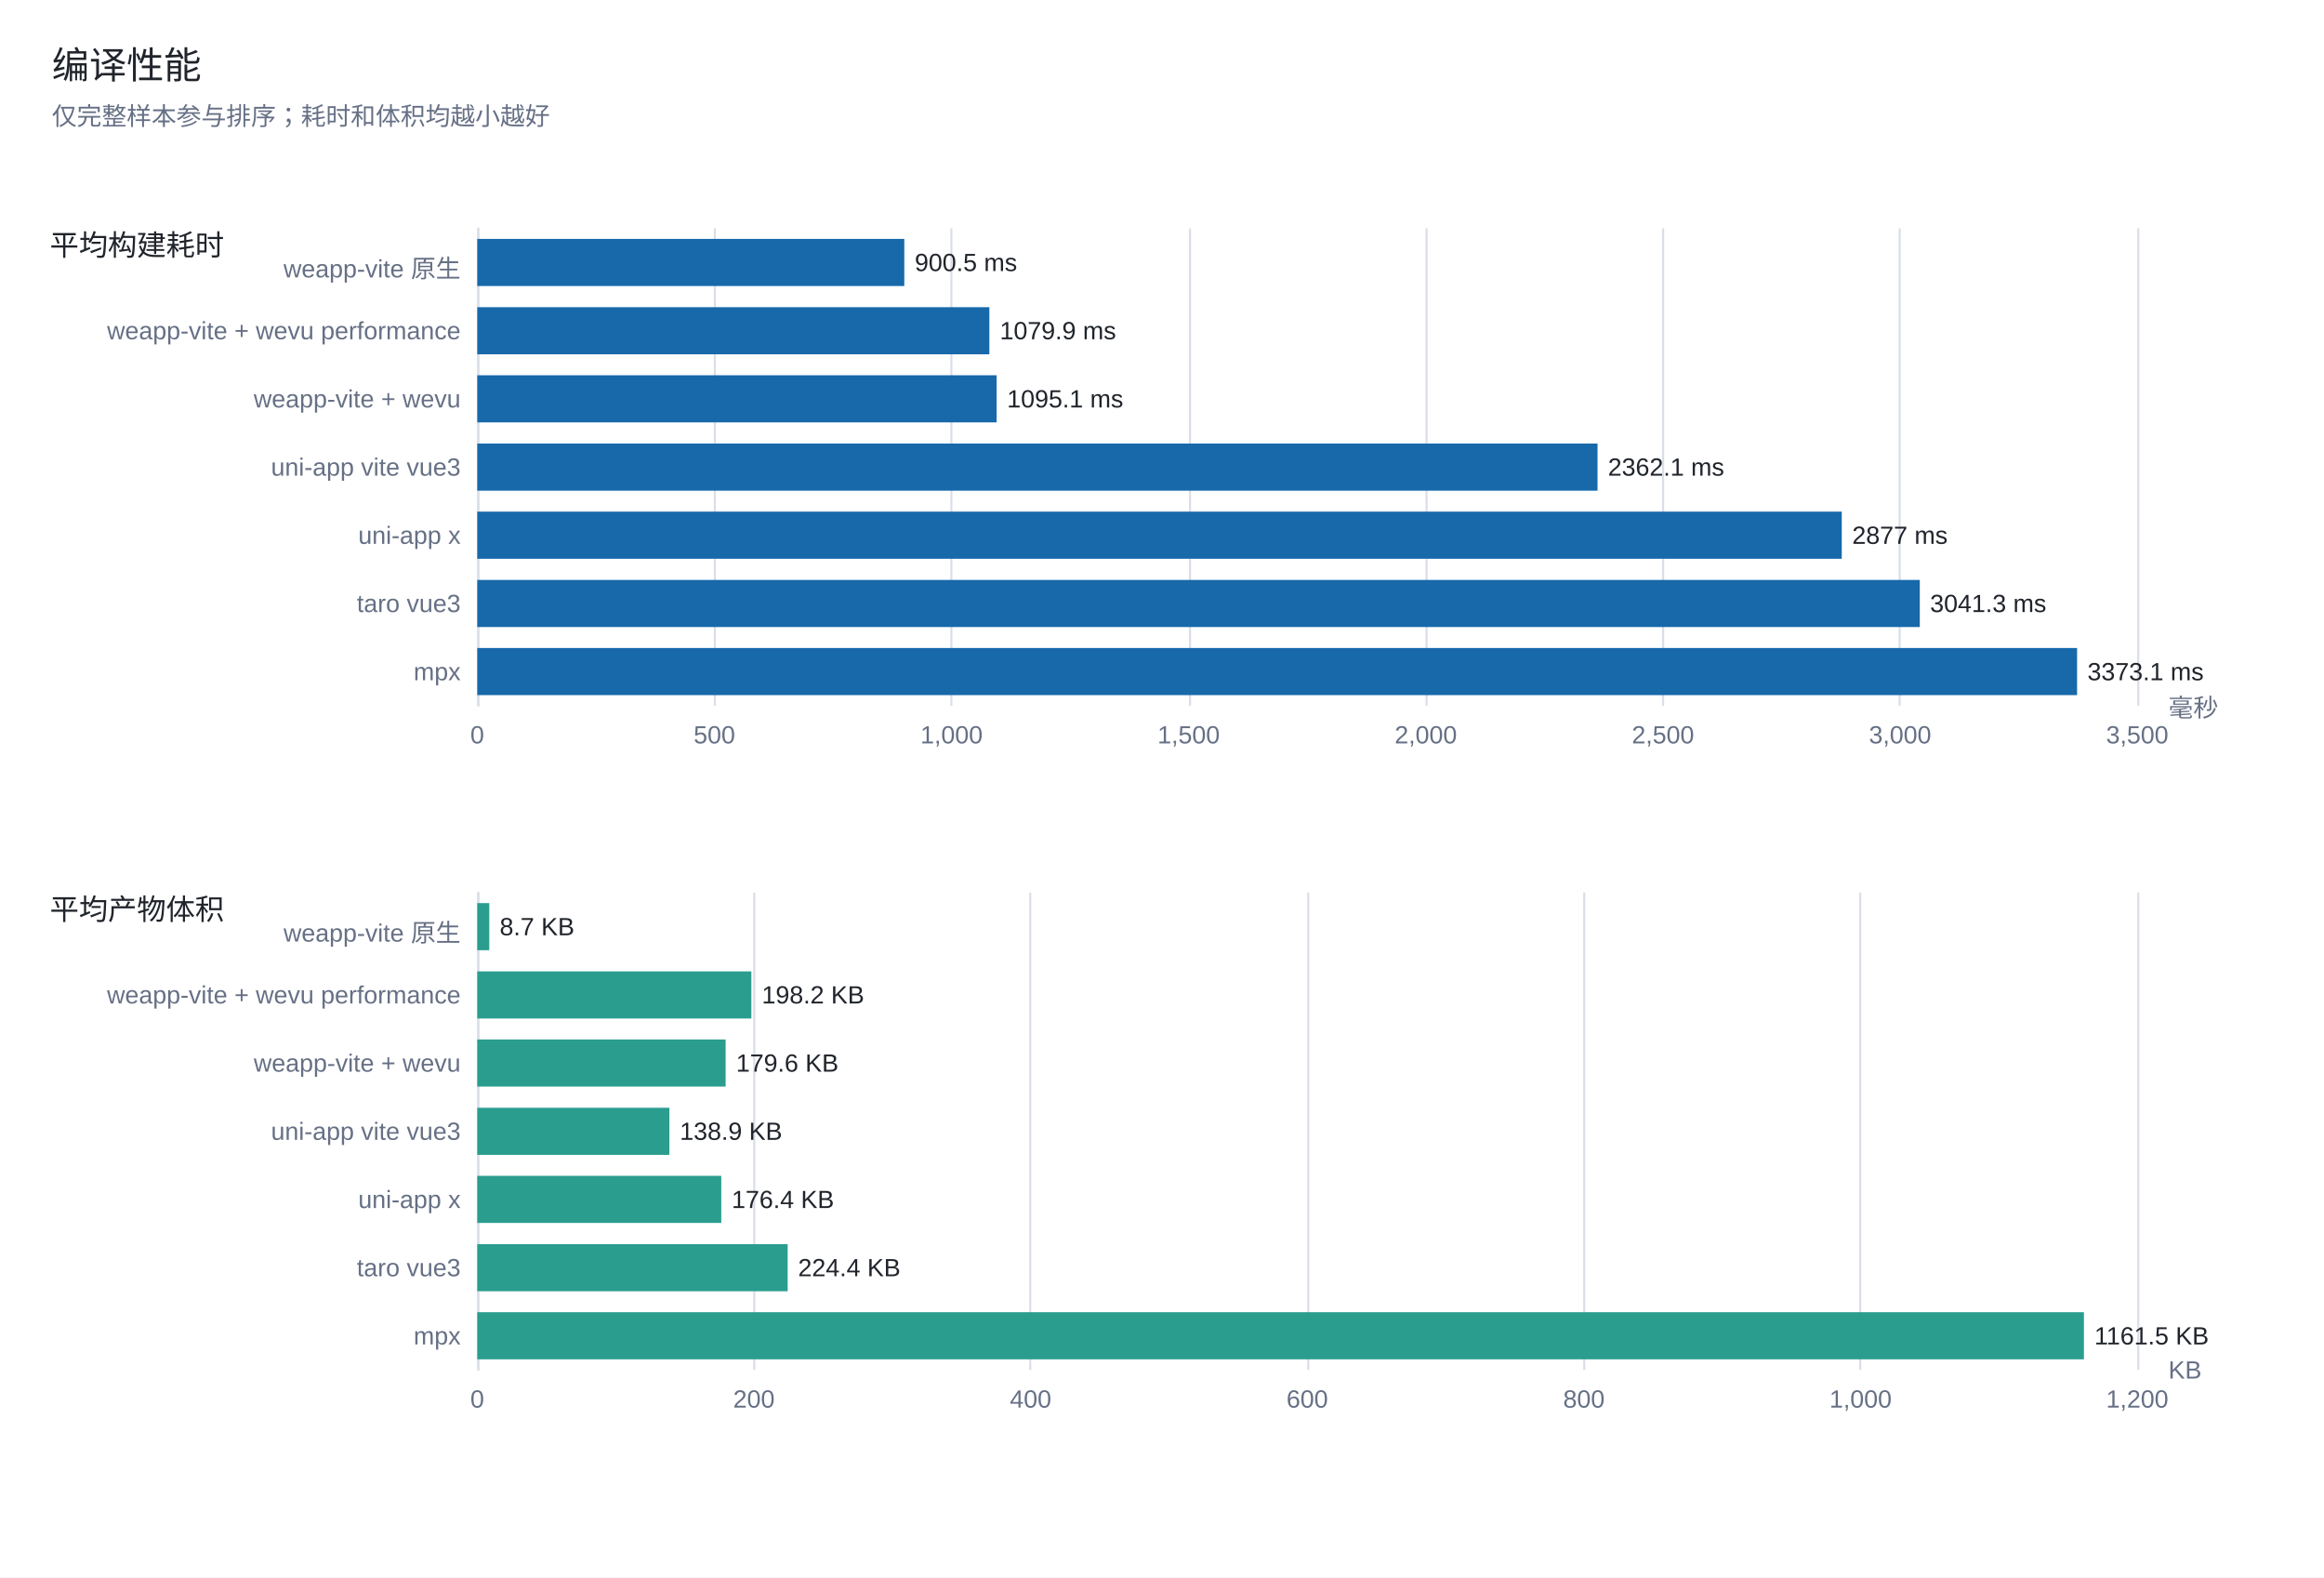
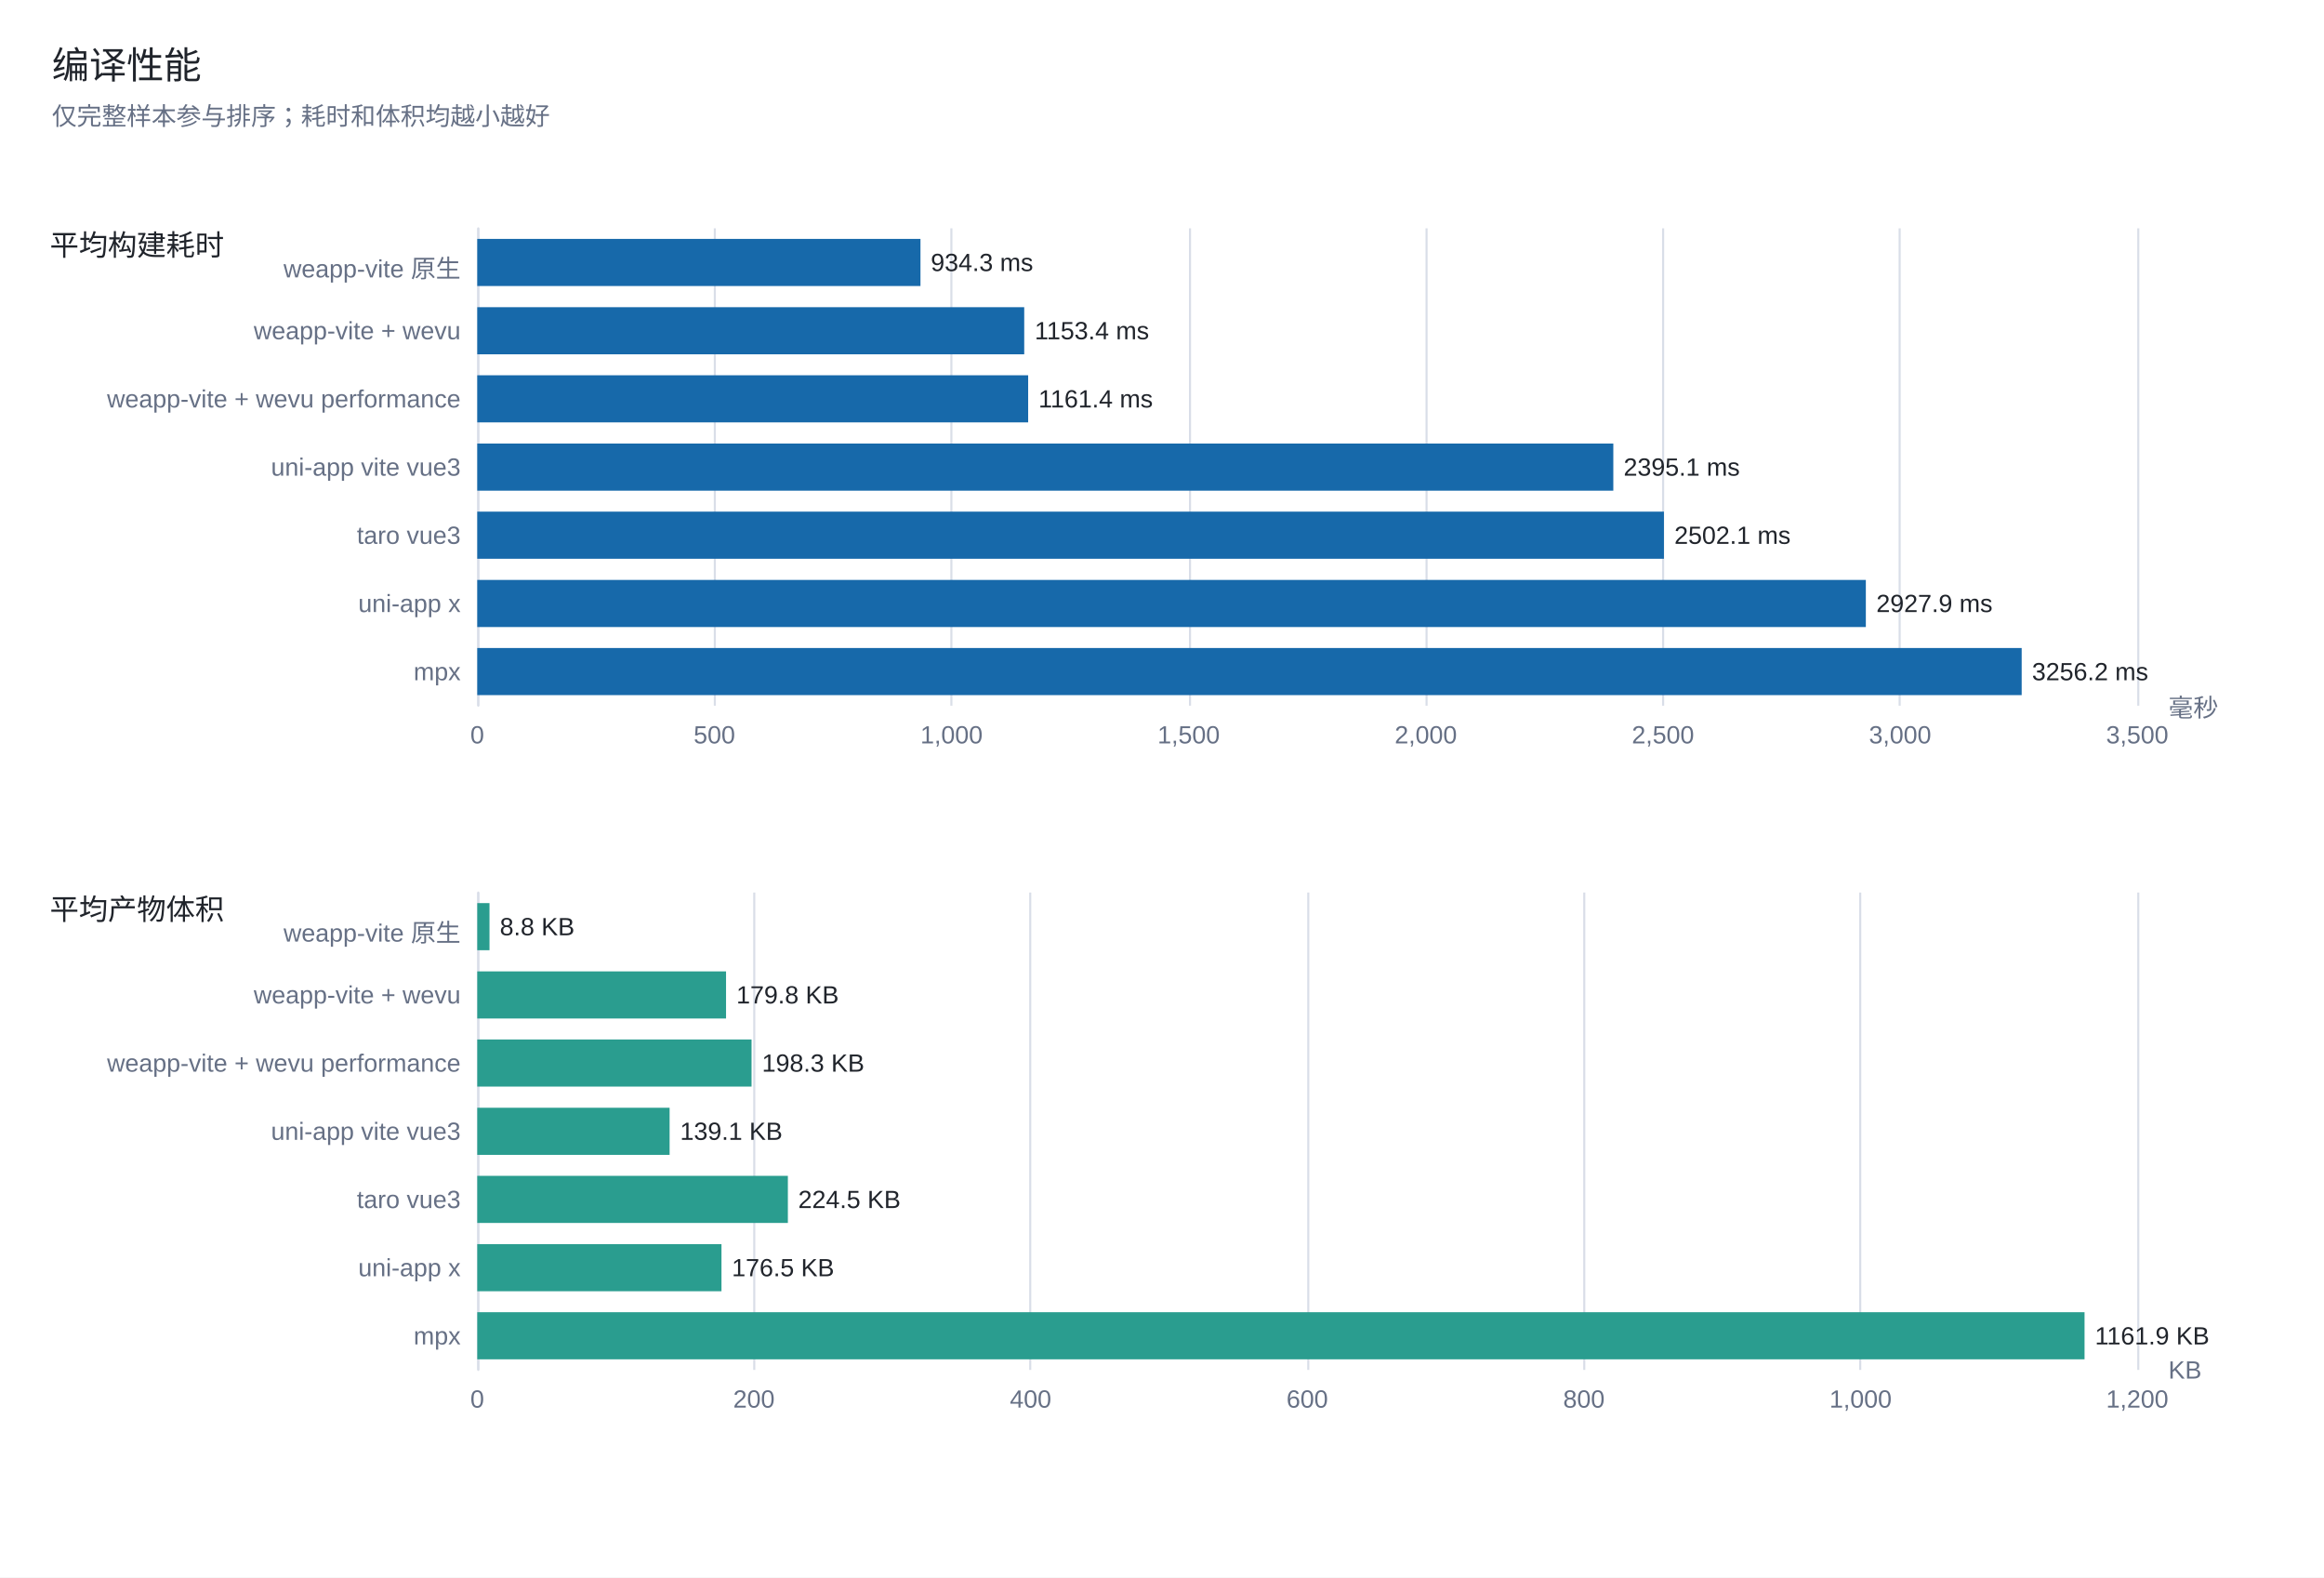
<svg xmlns="http://www.w3.org/2000/svg" role="img" aria-label="编译性能" width="1120" height="760" version="1.1" baseProfile="full" viewBox="0 0 1120 760">
  <rect width="1120" height="760" x="0" y="0" fill="#ffffff" />
-   <text dominant-baseline="central" text-anchor="start" style="font-size:14px;font-family:sans-serif;font-weight:500;" y="7" transform="translate(24 110)" fill="#20242b">平均构建耗时</text>
-   <text dominant-baseline="central" text-anchor="start" style="font-size:14px;font-family:sans-serif;font-weight:500;" y="7" transform="translate(24 430)" fill="#20242b">平均产物体积</text>
-   <path d="M230.5 110L230.5 340" fill="none" pointer-events="visible" stroke="#d9dee8" class="zr1-cls-29" />
-   <path d="M344.5 110L344.5 340" fill="none" pointer-events="visible" stroke="#d9dee8" class="zr1-cls-29" />
-   <path d="M458.5 110L458.5 340" fill="none" pointer-events="visible" stroke="#d9dee8" class="zr1-cls-29" />
-   <path d="M573.5 110L573.5 340" fill="none" pointer-events="visible" stroke="#d9dee8" class="zr1-cls-29" />
-   <path d="M687.5 110L687.5 340" fill="none" pointer-events="visible" stroke="#d9dee8" class="zr1-cls-29" />
-   <path d="M801.5 110L801.5 340" fill="none" pointer-events="visible" stroke="#d9dee8" class="zr1-cls-29" />
-   <path d="M915.5 110L915.5 340" fill="none" pointer-events="visible" stroke="#d9dee8" class="zr1-cls-29" />
-   <path d="M1030.5 110L1030.5 340" fill="none" pointer-events="visible" stroke="#d9dee8" class="zr1-cls-29" />
-   <path d="M230.5 430L230.5 660" fill="none" pointer-events="visible" stroke="#d9dee8" class="zr1-cls-29" />
-   <path d="M363.5 430L363.5 660" fill="none" pointer-events="visible" stroke="#d9dee8" class="zr1-cls-29" />
-   <path d="M496.5 430L496.5 660" fill="none" pointer-events="visible" stroke="#d9dee8" class="zr1-cls-29" />
-   <path d="M630.5 430L630.5 660" fill="none" pointer-events="visible" stroke="#d9dee8" class="zr1-cls-29" />
-   <path d="M763.5 430L763.5 660" fill="none" pointer-events="visible" stroke="#d9dee8" class="zr1-cls-29" />
-   <path d="M896.5 430L896.5 660" fill="none" pointer-events="visible" stroke="#d9dee8" class="zr1-cls-29" />
-   <path d="M1030.5 430L1030.5 660" fill="none" pointer-events="visible" stroke="#d9dee8" class="zr1-cls-29" />
-   <path d="M230.5 110L230.5 340" fill="none" pointer-events="visible" stroke="#d9dee8" stroke-linecap="round" class="zr1-cls-29" />
-   <path d="M230.5 430L230.5 660" fill="none" pointer-events="visible" stroke="#d9dee8" stroke-linecap="round" class="zr1-cls-29" />
-   <text dominant-baseline="central" text-anchor="start" style="font-size:12px;font-family:Arial, sans-serif;" transform="translate(1045 340)" fill="#667085">毫秒</text>
-   <text dominant-baseline="central" text-anchor="start" style="font-size:12px;font-family:Arial, sans-serif;" transform="translate(1045 660)" fill="#667085">KB</text>
-   <text dominant-baseline="central" text-anchor="end" style="font-size:12px;font-family:Arial, sans-serif;" xml:space="preserve" transform="translate(222 126.4286)" fill="#667085">weapp-vite 原生</text>
-   <text dominant-baseline="central" text-anchor="end" style="font-size:12px;font-family:Arial, sans-serif;" xml:space="preserve" transform="translate(222 159.2857)" fill="#667085">weapp-vite + wevu performance</text>
-   <text dominant-baseline="central" text-anchor="end" style="font-size:12px;font-family:Arial, sans-serif;" xml:space="preserve" transform="translate(222 192.1429)" fill="#667085">weapp-vite + wevu</text>
-   <text dominant-baseline="central" text-anchor="end" style="font-size:12px;font-family:Arial, sans-serif;" xml:space="preserve" transform="translate(222 225)" fill="#667085">uni-app vite vue3</text>
-   <text dominant-baseline="central" text-anchor="end" style="font-size:12px;font-family:Arial, sans-serif;" xml:space="preserve" transform="translate(222 257.8571)" fill="#667085">uni-app x</text>
-   <text dominant-baseline="central" text-anchor="end" style="font-size:12px;font-family:Arial, sans-serif;" xml:space="preserve" transform="translate(222 290.7143)" fill="#667085">taro vue3</text>
-   <text dominant-baseline="central" text-anchor="end" style="font-size:12px;font-family:Arial, sans-serif;" transform="translate(222 323.5714)" fill="#667085">mpx</text>
-   <text dominant-baseline="central" text-anchor="end" style="font-size:12px;font-family:Arial, sans-serif;" xml:space="preserve" transform="translate(222 446.4286)" fill="#667085">weapp-vite 原生</text>
-   <text dominant-baseline="central" text-anchor="end" style="font-size:12px;font-family:Arial, sans-serif;" xml:space="preserve" transform="translate(222 479.2857)" fill="#667085">weapp-vite + wevu performance</text>
-   <text dominant-baseline="central" text-anchor="end" style="font-size:12px;font-family:Arial, sans-serif;" xml:space="preserve" transform="translate(222 512.1429)" fill="#667085">weapp-vite + wevu</text>
-   <text dominant-baseline="central" text-anchor="end" style="font-size:12px;font-family:Arial, sans-serif;" xml:space="preserve" transform="translate(222 545)" fill="#667085">uni-app vite vue3</text>
-   <text dominant-baseline="central" text-anchor="end" style="font-size:12px;font-family:Arial, sans-serif;" xml:space="preserve" transform="translate(222 577.8571)" fill="#667085">uni-app x</text>
-   <text dominant-baseline="central" text-anchor="end" style="font-size:12px;font-family:Arial, sans-serif;" xml:space="preserve" transform="translate(222 610.7143)" fill="#667085">taro vue3</text>
-   <text dominant-baseline="central" text-anchor="end" style="font-size:12px;font-family:Arial, sans-serif;" transform="translate(222 643.5714)" fill="#667085">mpx</text>
-   <text dominant-baseline="central" text-anchor="middle" style="font-size:12px;font-family:Arial, sans-serif;" y="6" transform="translate(230 348)" fill="#667085">0</text>
-   <text dominant-baseline="central" text-anchor="middle" style="font-size:12px;font-family:Arial, sans-serif;" y="6" transform="translate(344.2857 348)" fill="#667085">500</text>
-   <text dominant-baseline="central" text-anchor="middle" style="font-size:12px;font-family:Arial, sans-serif;" y="6" transform="translate(458.5714 348)" fill="#667085">1,000</text>
-   <text dominant-baseline="central" text-anchor="middle" style="font-size:12px;font-family:Arial, sans-serif;" y="6" transform="translate(572.8571 348)" fill="#667085">1,500</text>
-   <text dominant-baseline="central" text-anchor="middle" style="font-size:12px;font-family:Arial, sans-serif;" y="6" transform="translate(687.1429 348)" fill="#667085">2,000</text>
-   <text dominant-baseline="central" text-anchor="middle" style="font-size:12px;font-family:Arial, sans-serif;" y="6" transform="translate(801.4286 348)" fill="#667085">2,500</text>
-   <text dominant-baseline="central" text-anchor="middle" style="font-size:12px;font-family:Arial, sans-serif;" y="6" transform="translate(915.7143 348)" fill="#667085">3,000</text>
-   <text dominant-baseline="central" text-anchor="middle" style="font-size:12px;font-family:Arial, sans-serif;" y="6" transform="translate(1030 348)" fill="#667085">3,500</text>
-   <text dominant-baseline="central" text-anchor="middle" style="font-size:12px;font-family:Arial, sans-serif;" y="6" transform="translate(230 668)" fill="#667085">0</text>
-   <text dominant-baseline="central" text-anchor="middle" style="font-size:12px;font-family:Arial, sans-serif;" y="6" transform="translate(363.3333 668)" fill="#667085">200</text>
-   <text dominant-baseline="central" text-anchor="middle" style="font-size:12px;font-family:Arial, sans-serif;" y="6" transform="translate(496.6667 668)" fill="#667085">400</text>
-   <text dominant-baseline="central" text-anchor="middle" style="font-size:12px;font-family:Arial, sans-serif;" y="6" transform="translate(630 668)" fill="#667085">600</text>
-   <text dominant-baseline="central" text-anchor="middle" style="font-size:12px;font-family:Arial, sans-serif;" y="6" transform="translate(763.3333 668)" fill="#667085">800</text>
-   <text dominant-baseline="central" text-anchor="middle" style="font-size:12px;font-family:Arial, sans-serif;" y="6" transform="translate(896.6667 668)" fill="#667085">1,000</text>
-   <text dominant-baseline="central" text-anchor="middle" style="font-size:12px;font-family:Arial, sans-serif;" y="6" transform="translate(1030 668)" fill="#667085">1,200</text>
-   <path d="M230 115.1l205.8 0l0 22.7l-205.8 0Z" fill="#1769aa" ecmeta_series_index="0" ecmeta_data_index="0" ecmeta_ssr_type="chart" class="zr1-cls-30 zr1-cls-31" />
-   <path d="M230 148l246.8 0l0 22.7l-246.8 0Z" fill="#1769aa" ecmeta_series_index="0" ecmeta_data_index="1" ecmeta_ssr_type="chart" class="zr1-cls-32 zr1-cls-31" />
-   <path d="M230 180.8l250.3 0l0 22.7l-250.3 0Z" fill="#1769aa" ecmeta_series_index="0" ecmeta_data_index="2" ecmeta_ssr_type="chart" class="zr1-cls-33 zr1-cls-31" />
-   <path d="M230 213.7l539.9 0l0 22.7l-539.9 0Z" fill="#1769aa" ecmeta_series_index="0" ecmeta_data_index="3" ecmeta_ssr_type="chart" class="zr1-cls-34 zr1-cls-31" />
-   <path d="M230 246.5l657.6 0l0 22.7l-657.6 0Z" fill="#1769aa" ecmeta_series_index="0" ecmeta_data_index="4" ecmeta_ssr_type="chart" class="zr1-cls-35 zr1-cls-31" />
-   <path d="M230 279.4l695.2 0l0 22.7l-695.2 0Z" fill="#1769aa" ecmeta_series_index="0" ecmeta_data_index="5" ecmeta_ssr_type="chart" class="zr1-cls-36 zr1-cls-31" />
-   <path d="M230 312.2l771 0l0 22.7l-771 0Z" fill="#1769aa" ecmeta_series_index="0" ecmeta_data_index="6" ecmeta_ssr_type="chart" class="zr1-cls-37 zr1-cls-31" />
-   <path d="M230 435.1l5.8 0l0 22.7l-5.8 0Z" fill="#2a9d8f" ecmeta_series_index="1" ecmeta_data_index="0" ecmeta_ssr_type="chart" class="zr1-cls-38 zr1-cls-39" />
-   <path d="M230 468l132.1 0l0 22.7l-132.1 0Z" fill="#2a9d8f" ecmeta_series_index="1" ecmeta_data_index="1" ecmeta_ssr_type="chart" class="zr1-cls-40 zr1-cls-39" />
-   <path d="M230 500.8l119.7 0l0 22.7l-119.7 0Z" fill="#2a9d8f" ecmeta_series_index="1" ecmeta_data_index="2" ecmeta_ssr_type="chart" class="zr1-cls-41 zr1-cls-39" />
-   <path d="M230 533.7l92.6 0l0 22.7l-92.6 0Z" fill="#2a9d8f" ecmeta_series_index="1" ecmeta_data_index="3" ecmeta_ssr_type="chart" class="zr1-cls-42 zr1-cls-39" />
-   <path d="M230 566.5l117.6 0l0 22.7l-117.6 0Z" fill="#2a9d8f" ecmeta_series_index="1" ecmeta_data_index="4" ecmeta_ssr_type="chart" class="zr1-cls-43 zr1-cls-39" />
-   <path d="M230 599.4l149.6 0l0 22.7l-149.6 0Z" fill="#2a9d8f" ecmeta_series_index="1" ecmeta_data_index="5" ecmeta_ssr_type="chart" class="zr1-cls-44 zr1-cls-39" />
-   <path d="M230 632.2l774.3 0l0 22.7l-774.3 0Z" fill="#2a9d8f" ecmeta_series_index="1" ecmeta_data_index="6" ecmeta_ssr_type="chart" class="zr1-cls-45 zr1-cls-39" />
-   <text dominant-baseline="central" text-anchor="start" style="font-size:12px;font-family:Arial, sans-serif;" xml:space="preserve" transform="translate(440.8286 126.4286)" fill="#20242b">900.5 ms</text>
-   <text dominant-baseline="central" text-anchor="start" style="font-size:12px;font-family:Arial, sans-serif;" xml:space="preserve" transform="translate(481.8343 159.2857)" fill="#20242b">1079.9 ms</text>
-   <text dominant-baseline="central" text-anchor="start" style="font-size:12px;font-family:Arial, sans-serif;" xml:space="preserve" transform="translate(485.3086 192.1429)" fill="#20242b">1095.1 ms</text>
-   <text dominant-baseline="central" text-anchor="start" style="font-size:12px;font-family:Arial, sans-serif;" xml:space="preserve" transform="translate(774.9086 225)" fill="#20242b">2362.1 ms</text>
-   <text dominant-baseline="central" text-anchor="start" style="font-size:12px;font-family:Arial, sans-serif;" xml:space="preserve" transform="translate(892.6 257.8571)" fill="#20242b">2877 ms</text>
-   <text dominant-baseline="central" text-anchor="start" style="font-size:12px;font-family:Arial, sans-serif;" xml:space="preserve" transform="translate(930.1543 290.7143)" fill="#20242b">3041.3 ms</text>
-   <text dominant-baseline="central" text-anchor="start" style="font-size:12px;font-family:Arial, sans-serif;" xml:space="preserve" transform="translate(1005.994 323.5714)" fill="#20242b">3373.1 ms</text>
-   <text dominant-baseline="central" text-anchor="start" style="font-size:12px;font-family:Arial, sans-serif;" xml:space="preserve" transform="translate(240.8 446.4286)" fill="#20242b">8.7 KB</text>
-   <text dominant-baseline="central" text-anchor="start" style="font-size:12px;font-family:Arial, sans-serif;" xml:space="preserve" transform="translate(367.1333 479.2857)" fill="#20242b">198.2 KB</text>
-   <text dominant-baseline="central" text-anchor="start" style="font-size:12px;font-family:Arial, sans-serif;" xml:space="preserve" transform="translate(354.7333 512.1429)" fill="#20242b">179.6 KB</text>
-   <text dominant-baseline="central" text-anchor="start" style="font-size:12px;font-family:Arial, sans-serif;" xml:space="preserve" transform="translate(327.6 545)" fill="#20242b">138.9 KB</text>
-   <text dominant-baseline="central" text-anchor="start" style="font-size:12px;font-family:Arial, sans-serif;" xml:space="preserve" transform="translate(352.6 577.8571)" fill="#20242b">176.4 KB</text>
-   <text dominant-baseline="central" text-anchor="start" style="font-size:12px;font-family:Arial, sans-serif;" xml:space="preserve" transform="translate(384.6 610.7143)" fill="#20242b">224.4 KB</text>
-   <text dominant-baseline="central" text-anchor="start" style="font-size:12px;font-family:Arial, sans-serif;" xml:space="preserve" transform="translate(1009.333 643.5714)" fill="#20242b">1161.5 KB</text>
-   <path d="M-5 -5l250 0l0 50l-250 0Z" transform="translate(25 21)" fill="rgb(0,0,0)" fill-opacity="0" stroke="#3c3c41" stroke-width="0" class="zr1-cls-29" />
-   <text dominant-baseline="central" text-anchor="start" style="font-size:18px;font-family:Arial, sans-serif;font-weight:500;" y="9" transform="translate(25 21)" fill="#20242b">编译性能</text>
-   <text dominant-baseline="central" text-anchor="start" style="font-size:12px;font-family:Arial, sans-serif;font-weight:400;" y="34" transform="translate(25 21)" fill="#667085">仅完整样本参与排序；耗时和体积均越小越好</text>
-   <style>
- .zr1-cls-29:hover {
- pointer-events:none;
- }
- .zr1-cls-30 {
- animation:zr1-ani-0 0.35s cubic-bezier(0.65,0,0.35,1) both;
- }
- .zr1-cls-31:hover {
- cursor:pointer;
- fill:rgba(25,115,187,1);
- }
- .zr1-cls-32 {
- animation:zr1-ani-1 0.35s cubic-bezier(0.65,0,0.35,1) both;
- }
- .zr1-cls-33 {
- animation:zr1-ani-2 0.35s cubic-bezier(0.65,0,0.35,1) both;
- }
- .zr1-cls-34 {
- animation:zr1-ani-3 0.35s cubic-bezier(0.65,0,0.35,1) both;
- }
- .zr1-cls-35 {
- animation:zr1-ani-4 0.35s cubic-bezier(0.65,0,0.35,1) both;
- }
- .zr1-cls-36 {
- animation:zr1-ani-5 0.35s cubic-bezier(0.65,0,0.35,1) both;
- }
- .zr1-cls-37 {
- animation:zr1-ani-6 0.35s cubic-bezier(0.65,0,0.35,1) both;
- }
- .zr1-cls-38 {
- animation:zr1-ani-7 0.35s cubic-bezier(0.65,0,0.35,1) both;
- }
- .zr1-cls-39:hover {
- cursor:pointer;
- fill:rgba(46,172,157,1);
- }
- .zr1-cls-40 {
- animation:zr1-ani-8 0.35s cubic-bezier(0.65,0,0.35,1) both;
- }
- .zr1-cls-41 {
- animation:zr1-ani-9 0.35s cubic-bezier(0.65,0,0.35,1) both;
- }
- .zr1-cls-42 {
- animation:zr1-ani-10 0.35s cubic-bezier(0.65,0,0.35,1) both;
- }
- .zr1-cls-43 {
- animation:zr1-ani-11 0.35s cubic-bezier(0.65,0,0.35,1) both;
- }
- .zr1-cls-44 {
- animation:zr1-ani-12 0.35s cubic-bezier(0.65,0,0.35,1) both;
- }
- .zr1-cls-45 {
- animation:zr1-ani-13 0.35s cubic-bezier(0.65,0,0.35,1) both;
- }
- @keyframes zr1-ani-0 {
- 0% {
- d:path("M230 115.1l0 0l0 22.7l0 0Z");
- }
- 100% {
- d:path("M230 115.1l205.8 0l0 22.7l-205.8 0Z");
- }
- }
- @keyframes zr1-ani-1 {
- 0% {
- d:path("M230 148l0 0l0 22.7l0 0Z");
- }
- 100% {
- d:path("M230 148l246.8 0l0 22.7l-246.8 0Z");
- }
- }
- @keyframes zr1-ani-2 {
- 0% {
- d:path("M230 180.8l0 0l0 22.7l0 0Z");
- }
- 100% {
- d:path("M230 180.8l250.3 0l0 22.7l-250.3 0Z");
- }
- }
- @keyframes zr1-ani-3 {
- 0% {
- d:path("M230 213.7l0 0l0 22.7l0 0Z");
- }
- 100% {
- d:path("M230 213.7l539.9 0l0 22.7l-539.9 0Z");
- }
- }
- @keyframes zr1-ani-4 {
- 0% {
- d:path("M230 246.5l0 0l0 22.7l0 0Z");
- }
- 100% {
- d:path("M230 246.5l657.6 0l0 22.7l-657.6 0Z");
- }
- }
- @keyframes zr1-ani-5 {
- 0% {
- d:path("M230 279.4l0 0l0 22.7l0 0Z");
- }
- 100% {
- d:path("M230 279.4l695.2 0l0 22.7l-695.2 0Z");
- }
- }
- @keyframes zr1-ani-6 {
- 0% {
- d:path("M230 312.2l0 0l0 22.7l0 0Z");
- }
- 100% {
- d:path("M230 312.2l771 0l0 22.7l-771 0Z");
- }
- }
- @keyframes zr1-ani-7 {
- 0% {
- d:path("M230 435.1l0 0l0 22.7l0 0Z");
- }
- 100% {
- d:path("M230 435.1l5.8 0l0 22.7l-5.8 0Z");
- }
- }
- @keyframes zr1-ani-8 {
- 0% {
- d:path("M230 468l0 0l0 22.7l0 0Z");
- }
- 100% {
- d:path("M230 468l132.1 0l0 22.7l-132.1 0Z");
- }
- }
- @keyframes zr1-ani-9 {
- 0% {
- d:path("M230 500.8l0 0l0 22.7l0 0Z");
- }
- 100% {
- d:path("M230 500.8l119.7 0l0 22.7l-119.7 0Z");
- }
- }
- @keyframes zr1-ani-10 {
- 0% {
- d:path("M230 533.7l0 0l0 22.7l0 0Z");
- }
- 100% {
- d:path("M230 533.7l92.6 0l0 22.7l-92.6 0Z");
- }
- }
- @keyframes zr1-ani-11 {
- 0% {
- d:path("M230 566.5l0 0l0 22.7l0 0Z");
- }
- 100% {
- d:path("M230 566.5l117.6 0l0 22.7l-117.6 0Z");
- }
- }
- @keyframes zr1-ani-12 {
- 0% {
- d:path("M230 599.4l0 0l0 22.7l0 0Z");
- }
- 100% {
- d:path("M230 599.4l149.6 0l0 22.7l-149.6 0Z");
- }
- }
- @keyframes zr1-ani-13 {
- 0% {
- d:path("M230 632.2l0 0l0 22.7l0 0Z");
- }
- 100% {
- d:path("M230 632.2l774.3 0l0 22.7l-774.3 0Z");
- }
- }
- 
- 
- </style>
+   <text dominant-baseline="central" text-anchor="start" style="font-family:sans-serif;font-size:14px;font-weight:500;" y="7" transform="translate(24 110)" fill="#20242b">平均构建耗时</text>
+   <text dominant-baseline="central" text-anchor="start" style="font-family:sans-serif;font-size:14px;font-weight:500;" y="7" transform="translate(24 430)" fill="#20242b">平均产物体积</text>
+   <path d="M230.5 110L230.5 340" fill="none" pointer-events="visible" stroke="#d9dee8" />
+   <path d="M344.5 110L344.5 340" fill="none" pointer-events="visible" stroke="#d9dee8" />
+   <path d="M458.5 110L458.5 340" fill="none" pointer-events="visible" stroke="#d9dee8" />
+   <path d="M573.5 110L573.5 340" fill="none" pointer-events="visible" stroke="#d9dee8" />
+   <path d="M687.5 110L687.5 340" fill="none" pointer-events="visible" stroke="#d9dee8" />
+   <path d="M801.5 110L801.5 340" fill="none" pointer-events="visible" stroke="#d9dee8" />
+   <path d="M915.5 110L915.5 340" fill="none" pointer-events="visible" stroke="#d9dee8" />
+   <path d="M1030.5 110L1030.5 340" fill="none" pointer-events="visible" stroke="#d9dee8" />
+   <path d="M230.5 430L230.5 660" fill="none" pointer-events="visible" stroke="#d9dee8" />
+   <path d="M363.5 430L363.5 660" fill="none" pointer-events="visible" stroke="#d9dee8" />
+   <path d="M496.5 430L496.5 660" fill="none" pointer-events="visible" stroke="#d9dee8" />
+   <path d="M630.5 430L630.5 660" fill="none" pointer-events="visible" stroke="#d9dee8" />
+   <path d="M763.5 430L763.5 660" fill="none" pointer-events="visible" stroke="#d9dee8" />
+   <path d="M896.5 430L896.5 660" fill="none" pointer-events="visible" stroke="#d9dee8" />
+   <path d="M1030.5 430L1030.5 660" fill="none" pointer-events="visible" stroke="#d9dee8" />
+   <path d="M230.5 110L230.5 340" fill="none" pointer-events="visible" stroke="#d9dee8" stroke-linecap="round" />
+   <path d="M230.5 430L230.5 660" fill="none" pointer-events="visible" stroke="#d9dee8" stroke-linecap="round" />
+   <text dominant-baseline="central" text-anchor="start" style="font-family:Arial, sans-serif;font-size:12px;" transform="translate(1045 340)" fill="#667085">毫秒</text>
+   <text dominant-baseline="central" text-anchor="start" style="font-family:Arial, sans-serif;font-size:12px;" transform="translate(1045 660)" fill="#667085">KB</text>
+   <text dominant-baseline="central" text-anchor="end" style="font-family:Arial, sans-serif;font-size:12px;" xml:space="preserve" transform="translate(222 126.4286)" fill="#667085">weapp-vite 原生</text>
+   <text dominant-baseline="central" text-anchor="end" style="font-family:Arial, sans-serif;font-size:12px;" xml:space="preserve" transform="translate(222 159.2857)" fill="#667085">weapp-vite + wevu</text>
+   <text dominant-baseline="central" text-anchor="end" style="font-family:Arial, sans-serif;font-size:12px;" xml:space="preserve" transform="translate(222 192.1429)" fill="#667085">weapp-vite + wevu performance</text>
+   <text dominant-baseline="central" text-anchor="end" style="font-family:Arial, sans-serif;font-size:12px;" xml:space="preserve" transform="translate(222 225)" fill="#667085">uni-app vite vue3</text>
+   <text dominant-baseline="central" text-anchor="end" style="font-family:Arial, sans-serif;font-size:12px;" xml:space="preserve" transform="translate(222 257.8571)" fill="#667085">taro vue3</text>
+   <text dominant-baseline="central" text-anchor="end" style="font-family:Arial, sans-serif;font-size:12px;" xml:space="preserve" transform="translate(222 290.7143)" fill="#667085">uni-app x</text>
+   <text dominant-baseline="central" text-anchor="end" style="font-family:Arial, sans-serif;font-size:12px;" transform="translate(222 323.5714)" fill="#667085">mpx</text>
+   <text dominant-baseline="central" text-anchor="end" style="font-family:Arial, sans-serif;font-size:12px;" xml:space="preserve" transform="translate(222 446.4286)" fill="#667085">weapp-vite 原生</text>
+   <text dominant-baseline="central" text-anchor="end" style="font-family:Arial, sans-serif;font-size:12px;" xml:space="preserve" transform="translate(222 479.2857)" fill="#667085">weapp-vite + wevu</text>
+   <text dominant-baseline="central" text-anchor="end" style="font-family:Arial, sans-serif;font-size:12px;" xml:space="preserve" transform="translate(222 512.1429)" fill="#667085">weapp-vite + wevu performance</text>
+   <text dominant-baseline="central" text-anchor="end" style="font-family:Arial, sans-serif;font-size:12px;" xml:space="preserve" transform="translate(222 545)" fill="#667085">uni-app vite vue3</text>
+   <text dominant-baseline="central" text-anchor="end" style="font-family:Arial, sans-serif;font-size:12px;" xml:space="preserve" transform="translate(222 577.8571)" fill="#667085">taro vue3</text>
+   <text dominant-baseline="central" text-anchor="end" style="font-family:Arial, sans-serif;font-size:12px;" xml:space="preserve" transform="translate(222 610.7143)" fill="#667085">uni-app x</text>
+   <text dominant-baseline="central" text-anchor="end" style="font-family:Arial, sans-serif;font-size:12px;" transform="translate(222 643.5714)" fill="#667085">mpx</text>
+   <text dominant-baseline="central" text-anchor="middle" style="font-family:Arial, sans-serif;font-size:12px;" y="6" transform="translate(230 348)" fill="#667085">0</text>
+   <text dominant-baseline="central" text-anchor="middle" style="font-family:Arial, sans-serif;font-size:12px;" y="6" transform="translate(344.2857 348)" fill="#667085">500</text>
+   <text dominant-baseline="central" text-anchor="middle" style="font-family:Arial, sans-serif;font-size:12px;" y="6" transform="translate(458.5714 348)" fill="#667085">1,000</text>
+   <text dominant-baseline="central" text-anchor="middle" style="font-family:Arial, sans-serif;font-size:12px;" y="6" transform="translate(572.8571 348)" fill="#667085">1,500</text>
+   <text dominant-baseline="central" text-anchor="middle" style="font-family:Arial, sans-serif;font-size:12px;" y="6" transform="translate(687.1429 348)" fill="#667085">2,000</text>
+   <text dominant-baseline="central" text-anchor="middle" style="font-family:Arial, sans-serif;font-size:12px;" y="6" transform="translate(801.4286 348)" fill="#667085">2,500</text>
+   <text dominant-baseline="central" text-anchor="middle" style="font-family:Arial, sans-serif;font-size:12px;" y="6" transform="translate(915.7143 348)" fill="#667085">3,000</text>
+   <text dominant-baseline="central" text-anchor="middle" style="font-family:Arial, sans-serif;font-size:12px;" y="6" transform="translate(1030 348)" fill="#667085">3,500</text>
+   <text dominant-baseline="central" text-anchor="middle" style="font-family:Arial, sans-serif;font-size:12px;" y="6" transform="translate(230 668)" fill="#667085">0</text>
+   <text dominant-baseline="central" text-anchor="middle" style="font-family:Arial, sans-serif;font-size:12px;" y="6" transform="translate(363.3333 668)" fill="#667085">200</text>
+   <text dominant-baseline="central" text-anchor="middle" style="font-family:Arial, sans-serif;font-size:12px;" y="6" transform="translate(496.6667 668)" fill="#667085">400</text>
+   <text dominant-baseline="central" text-anchor="middle" style="font-family:Arial, sans-serif;font-size:12px;" y="6" transform="translate(630 668)" fill="#667085">600</text>
+   <text dominant-baseline="central" text-anchor="middle" style="font-family:Arial, sans-serif;font-size:12px;" y="6" transform="translate(763.3333 668)" fill="#667085">800</text>
+   <text dominant-baseline="central" text-anchor="middle" style="font-family:Arial, sans-serif;font-size:12px;" y="6" transform="translate(896.6667 668)" fill="#667085">1,000</text>
+   <text dominant-baseline="central" text-anchor="middle" style="font-family:Arial, sans-serif;font-size:12px;" y="6" transform="translate(1030 668)" fill="#667085">1,200</text>
+   <path d="M230 115.1l213.6 0l0 22.7l-213.6 0Z" fill="#1769aa" ecmeta_series_index="0" ecmeta_data_index="0" ecmeta_ssr_type="chart" />
+   <path d="M230 148l263.6 0l0 22.7l-263.6 0Z" fill="#1769aa" ecmeta_series_index="0" ecmeta_data_index="1" ecmeta_ssr_type="chart" />
+   <path d="M230 180.8l265.5 0l0 22.7l-265.5 0Z" fill="#1769aa" ecmeta_series_index="0" ecmeta_data_index="2" ecmeta_ssr_type="chart" />
+   <path d="M230 213.7l547.5 0l0 22.7l-547.5 0Z" fill="#1769aa" ecmeta_series_index="0" ecmeta_data_index="3" ecmeta_ssr_type="chart" />
+   <path d="M230 246.5l571.9 0l0 22.7l-571.9 0Z" fill="#1769aa" ecmeta_series_index="0" ecmeta_data_index="4" ecmeta_ssr_type="chart" />
+   <path d="M230 279.4l669.2 0l0 22.7l-669.2 0Z" fill="#1769aa" ecmeta_series_index="0" ecmeta_data_index="5" ecmeta_ssr_type="chart" />
+   <path d="M230 312.2l744.3 0l0 22.7l-744.3 0Z" fill="#1769aa" ecmeta_series_index="0" ecmeta_data_index="6" ecmeta_ssr_type="chart" />
+   <path d="M230 435.1l5.9 0l0 22.7l-5.9 0Z" fill="#2a9d8f" ecmeta_series_index="1" ecmeta_data_index="0" ecmeta_ssr_type="chart" />
+   <path d="M230 468l119.9 0l0 22.7l-119.9 0Z" fill="#2a9d8f" ecmeta_series_index="1" ecmeta_data_index="1" ecmeta_ssr_type="chart" />
+   <path d="M230 500.8l132.2 0l0 22.7l-132.2 0Z" fill="#2a9d8f" ecmeta_series_index="1" ecmeta_data_index="2" ecmeta_ssr_type="chart" />
+   <path d="M230 533.7l92.7 0l0 22.7l-92.7 0Z" fill="#2a9d8f" ecmeta_series_index="1" ecmeta_data_index="3" ecmeta_ssr_type="chart" />
+   <path d="M230 566.5l149.7 0l0 22.7l-149.7 0Z" fill="#2a9d8f" ecmeta_series_index="1" ecmeta_data_index="4" ecmeta_ssr_type="chart" />
+   <path d="M230 599.4l117.7 0l0 22.7l-117.7 0Z" fill="#2a9d8f" ecmeta_series_index="1" ecmeta_data_index="5" ecmeta_ssr_type="chart" />
+   <path d="M230 632.2l774.6 0l0 22.7l-774.6 0Z" fill="#2a9d8f" ecmeta_series_index="1" ecmeta_data_index="6" ecmeta_ssr_type="chart" />
+   <text dominant-baseline="central" text-anchor="start" style="font-family:Arial, sans-serif;font-size:12px;" xml:space="preserve" transform="translate(448.5543 126.4286)" fill="#20242b">934.3 ms</text>
+   <text dominant-baseline="central" text-anchor="start" style="font-family:Arial, sans-serif;font-size:12px;" xml:space="preserve" transform="translate(498.6343 159.2857)" fill="#20242b">1153.4 ms</text>
+   <text dominant-baseline="central" text-anchor="start" style="font-family:Arial, sans-serif;font-size:12px;" xml:space="preserve" transform="translate(500.4629 192.1429)" fill="#20242b">1161.4 ms</text>
+   <text dominant-baseline="central" text-anchor="start" style="font-family:Arial, sans-serif;font-size:12px;" xml:space="preserve" transform="translate(782.4514 225)" fill="#20242b">2395.1 ms</text>
+   <text dominant-baseline="central" text-anchor="start" style="font-family:Arial, sans-serif;font-size:12px;" xml:space="preserve" transform="translate(806.9086 257.8571)" fill="#20242b">2502.1 ms</text>
+   <text dominant-baseline="central" text-anchor="start" style="font-family:Arial, sans-serif;font-size:12px;" xml:space="preserve" transform="translate(904.2343 290.7143)" fill="#20242b">2927.9 ms</text>
+   <text dominant-baseline="central" text-anchor="start" style="font-family:Arial, sans-serif;font-size:12px;" xml:space="preserve" transform="translate(979.2743 323.5714)" fill="#20242b">3256.2 ms</text>
+   <text dominant-baseline="central" text-anchor="start" style="font-family:Arial, sans-serif;font-size:12px;" xml:space="preserve" transform="translate(240.8667 446.4286)" fill="#20242b">8.8 KB</text>
+   <text dominant-baseline="central" text-anchor="start" style="font-family:Arial, sans-serif;font-size:12px;" xml:space="preserve" transform="translate(354.8667 479.2857)" fill="#20242b">179.8 KB</text>
+   <text dominant-baseline="central" text-anchor="start" style="font-family:Arial, sans-serif;font-size:12px;" xml:space="preserve" transform="translate(367.2 512.1429)" fill="#20242b">198.3 KB</text>
+   <text dominant-baseline="central" text-anchor="start" style="font-family:Arial, sans-serif;font-size:12px;" xml:space="preserve" transform="translate(327.7333 545)" fill="#20242b">139.1 KB</text>
+   <text dominant-baseline="central" text-anchor="start" style="font-family:Arial, sans-serif;font-size:12px;" xml:space="preserve" transform="translate(384.6667 577.8571)" fill="#20242b">224.5 KB</text>
+   <text dominant-baseline="central" text-anchor="start" style="font-family:Arial, sans-serif;font-size:12px;" xml:space="preserve" transform="translate(352.6667 610.7143)" fill="#20242b">176.5 KB</text>
+   <text dominant-baseline="central" text-anchor="start" style="font-family:Arial, sans-serif;font-size:12px;" xml:space="preserve" transform="translate(1009.6 643.5714)" fill="#20242b">1161.9 KB</text>
+   <path d="M-5 -5l250 0l0 50l-250 0Z" transform="translate(25 21)" fill="rgb(0,0,0)" fill-opacity="0" stroke="#3c3c41" stroke-width="0" />
+   <text dominant-baseline="central" text-anchor="start" style="font-family:Arial, sans-serif;font-size:18px;font-weight:500;" y="9" transform="translate(25 21)" fill="#20242b">编译性能</text>
+   <text dominant-baseline="central" text-anchor="start" style="font-family:Arial, sans-serif;font-size:12px;font-weight:400;" y="34" transform="translate(25 21)" fill="#667085">仅完整样本参与排序；耗时和体积均越小越好</text>
</svg>
